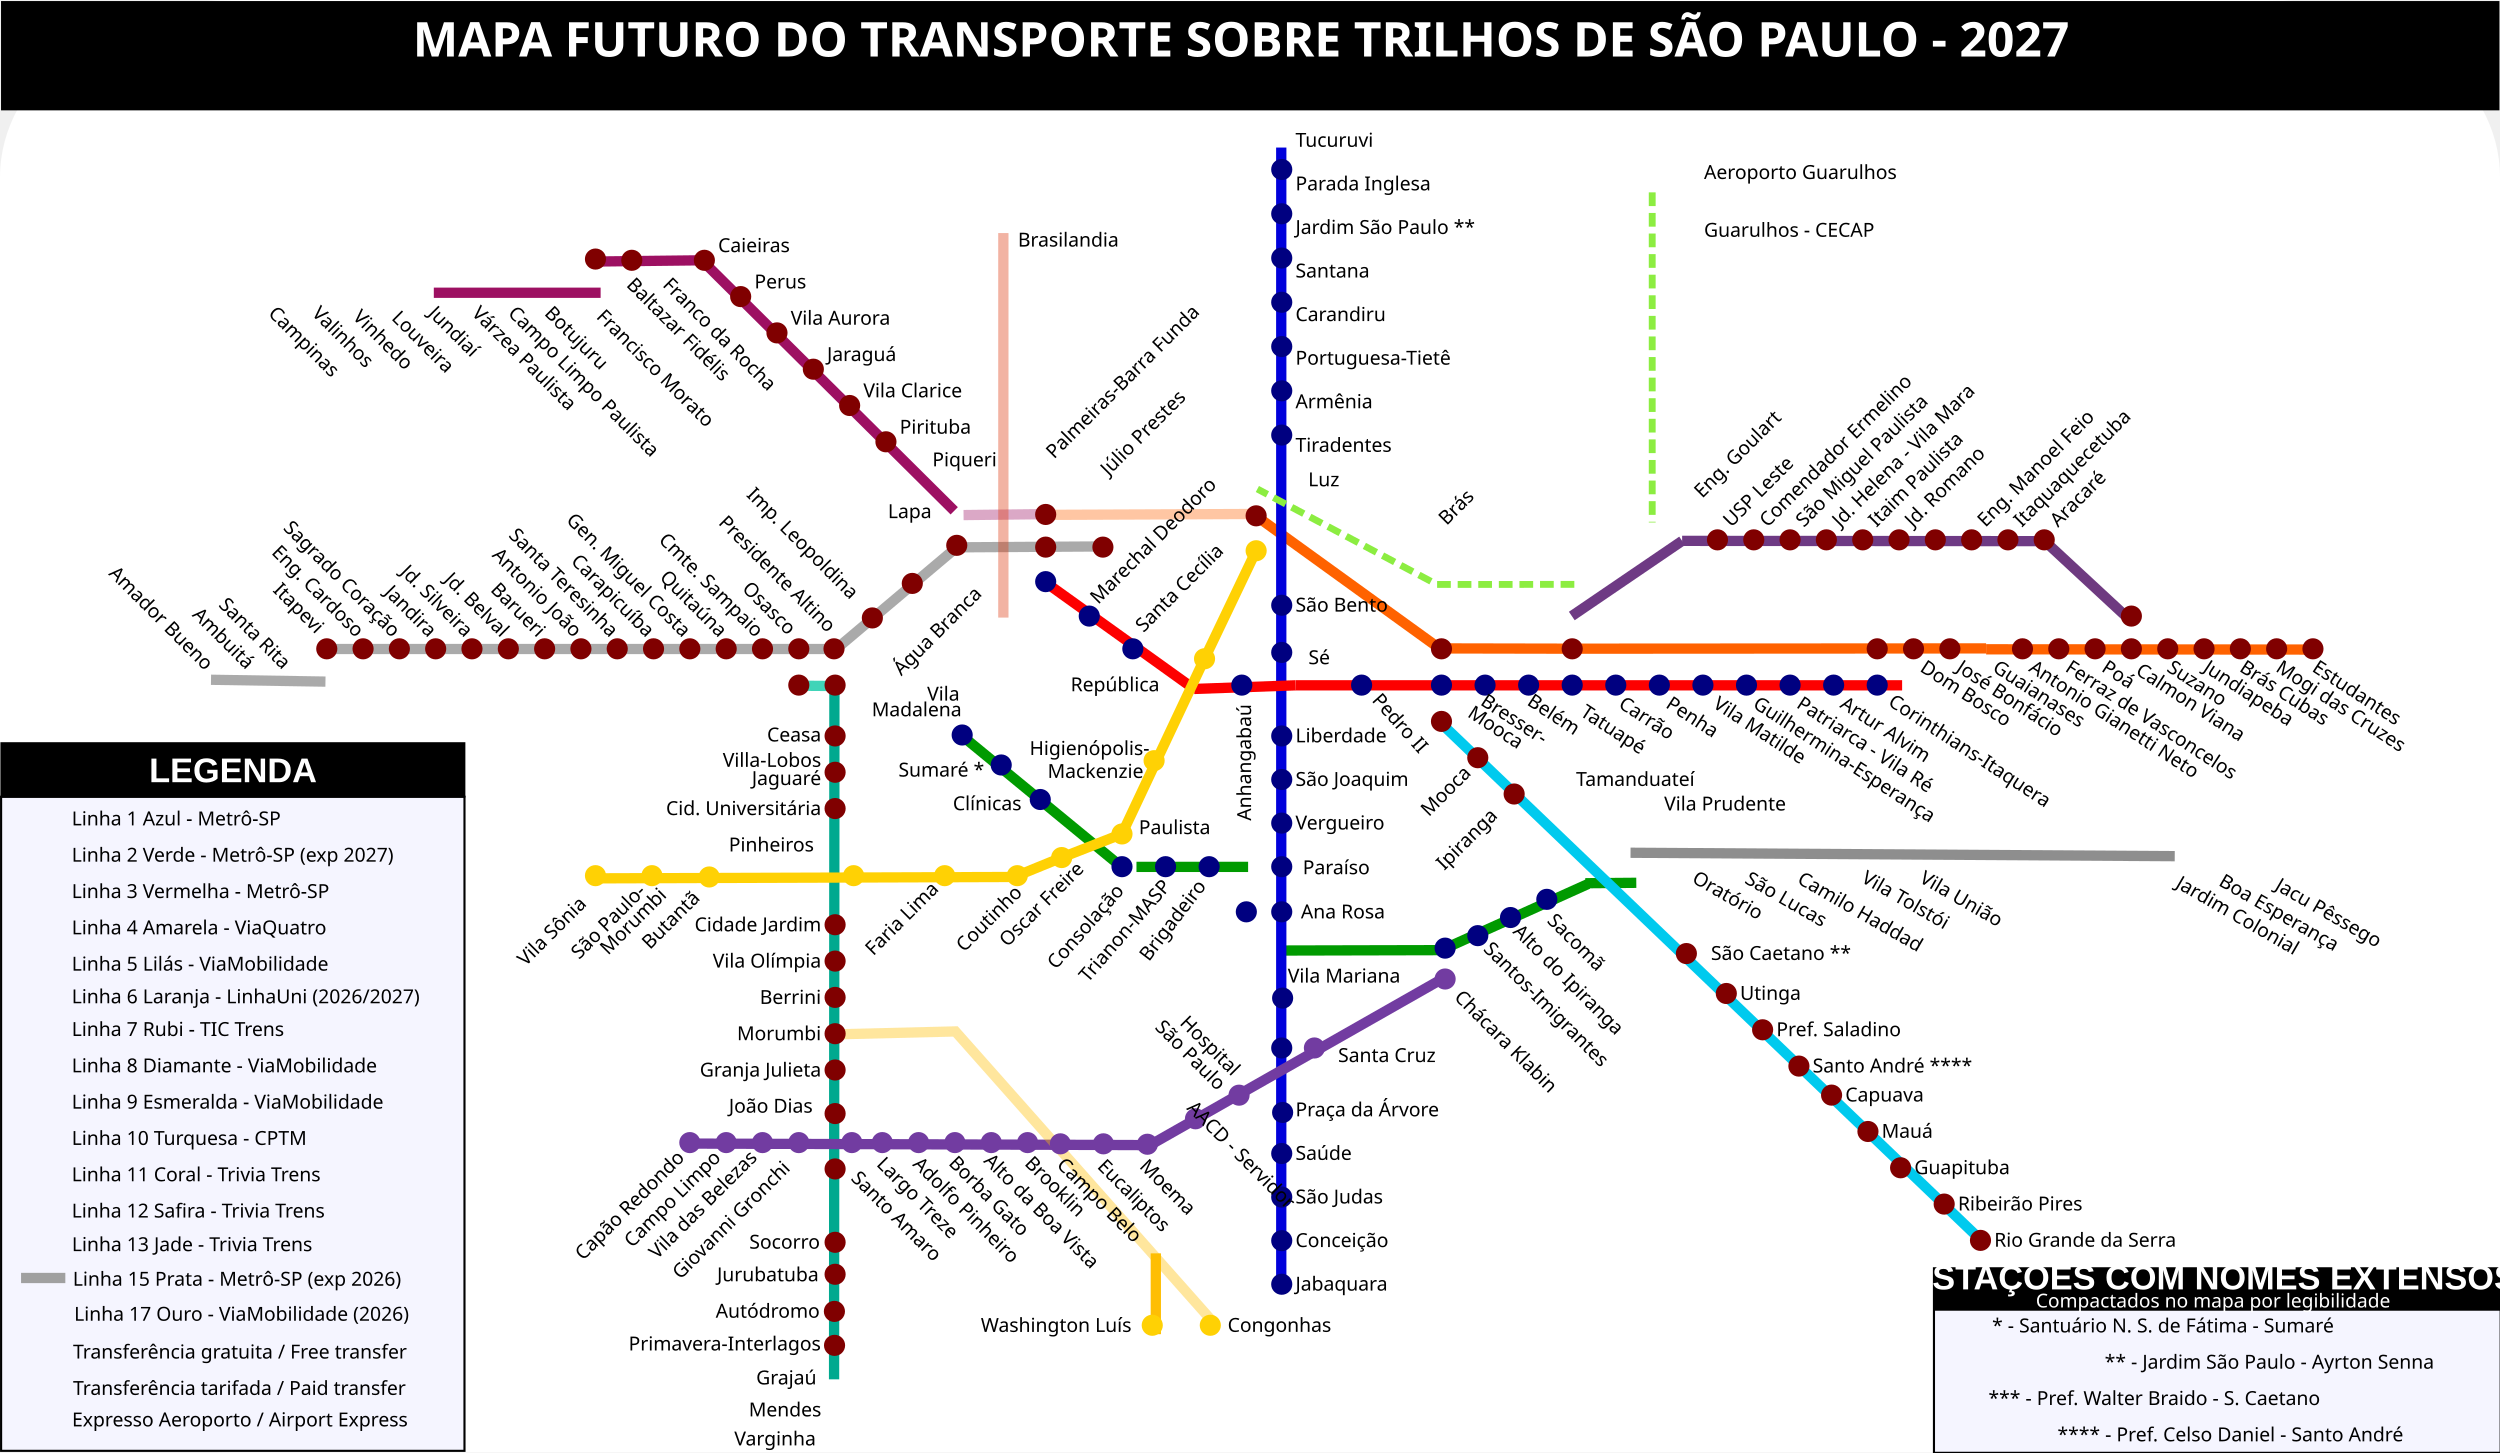
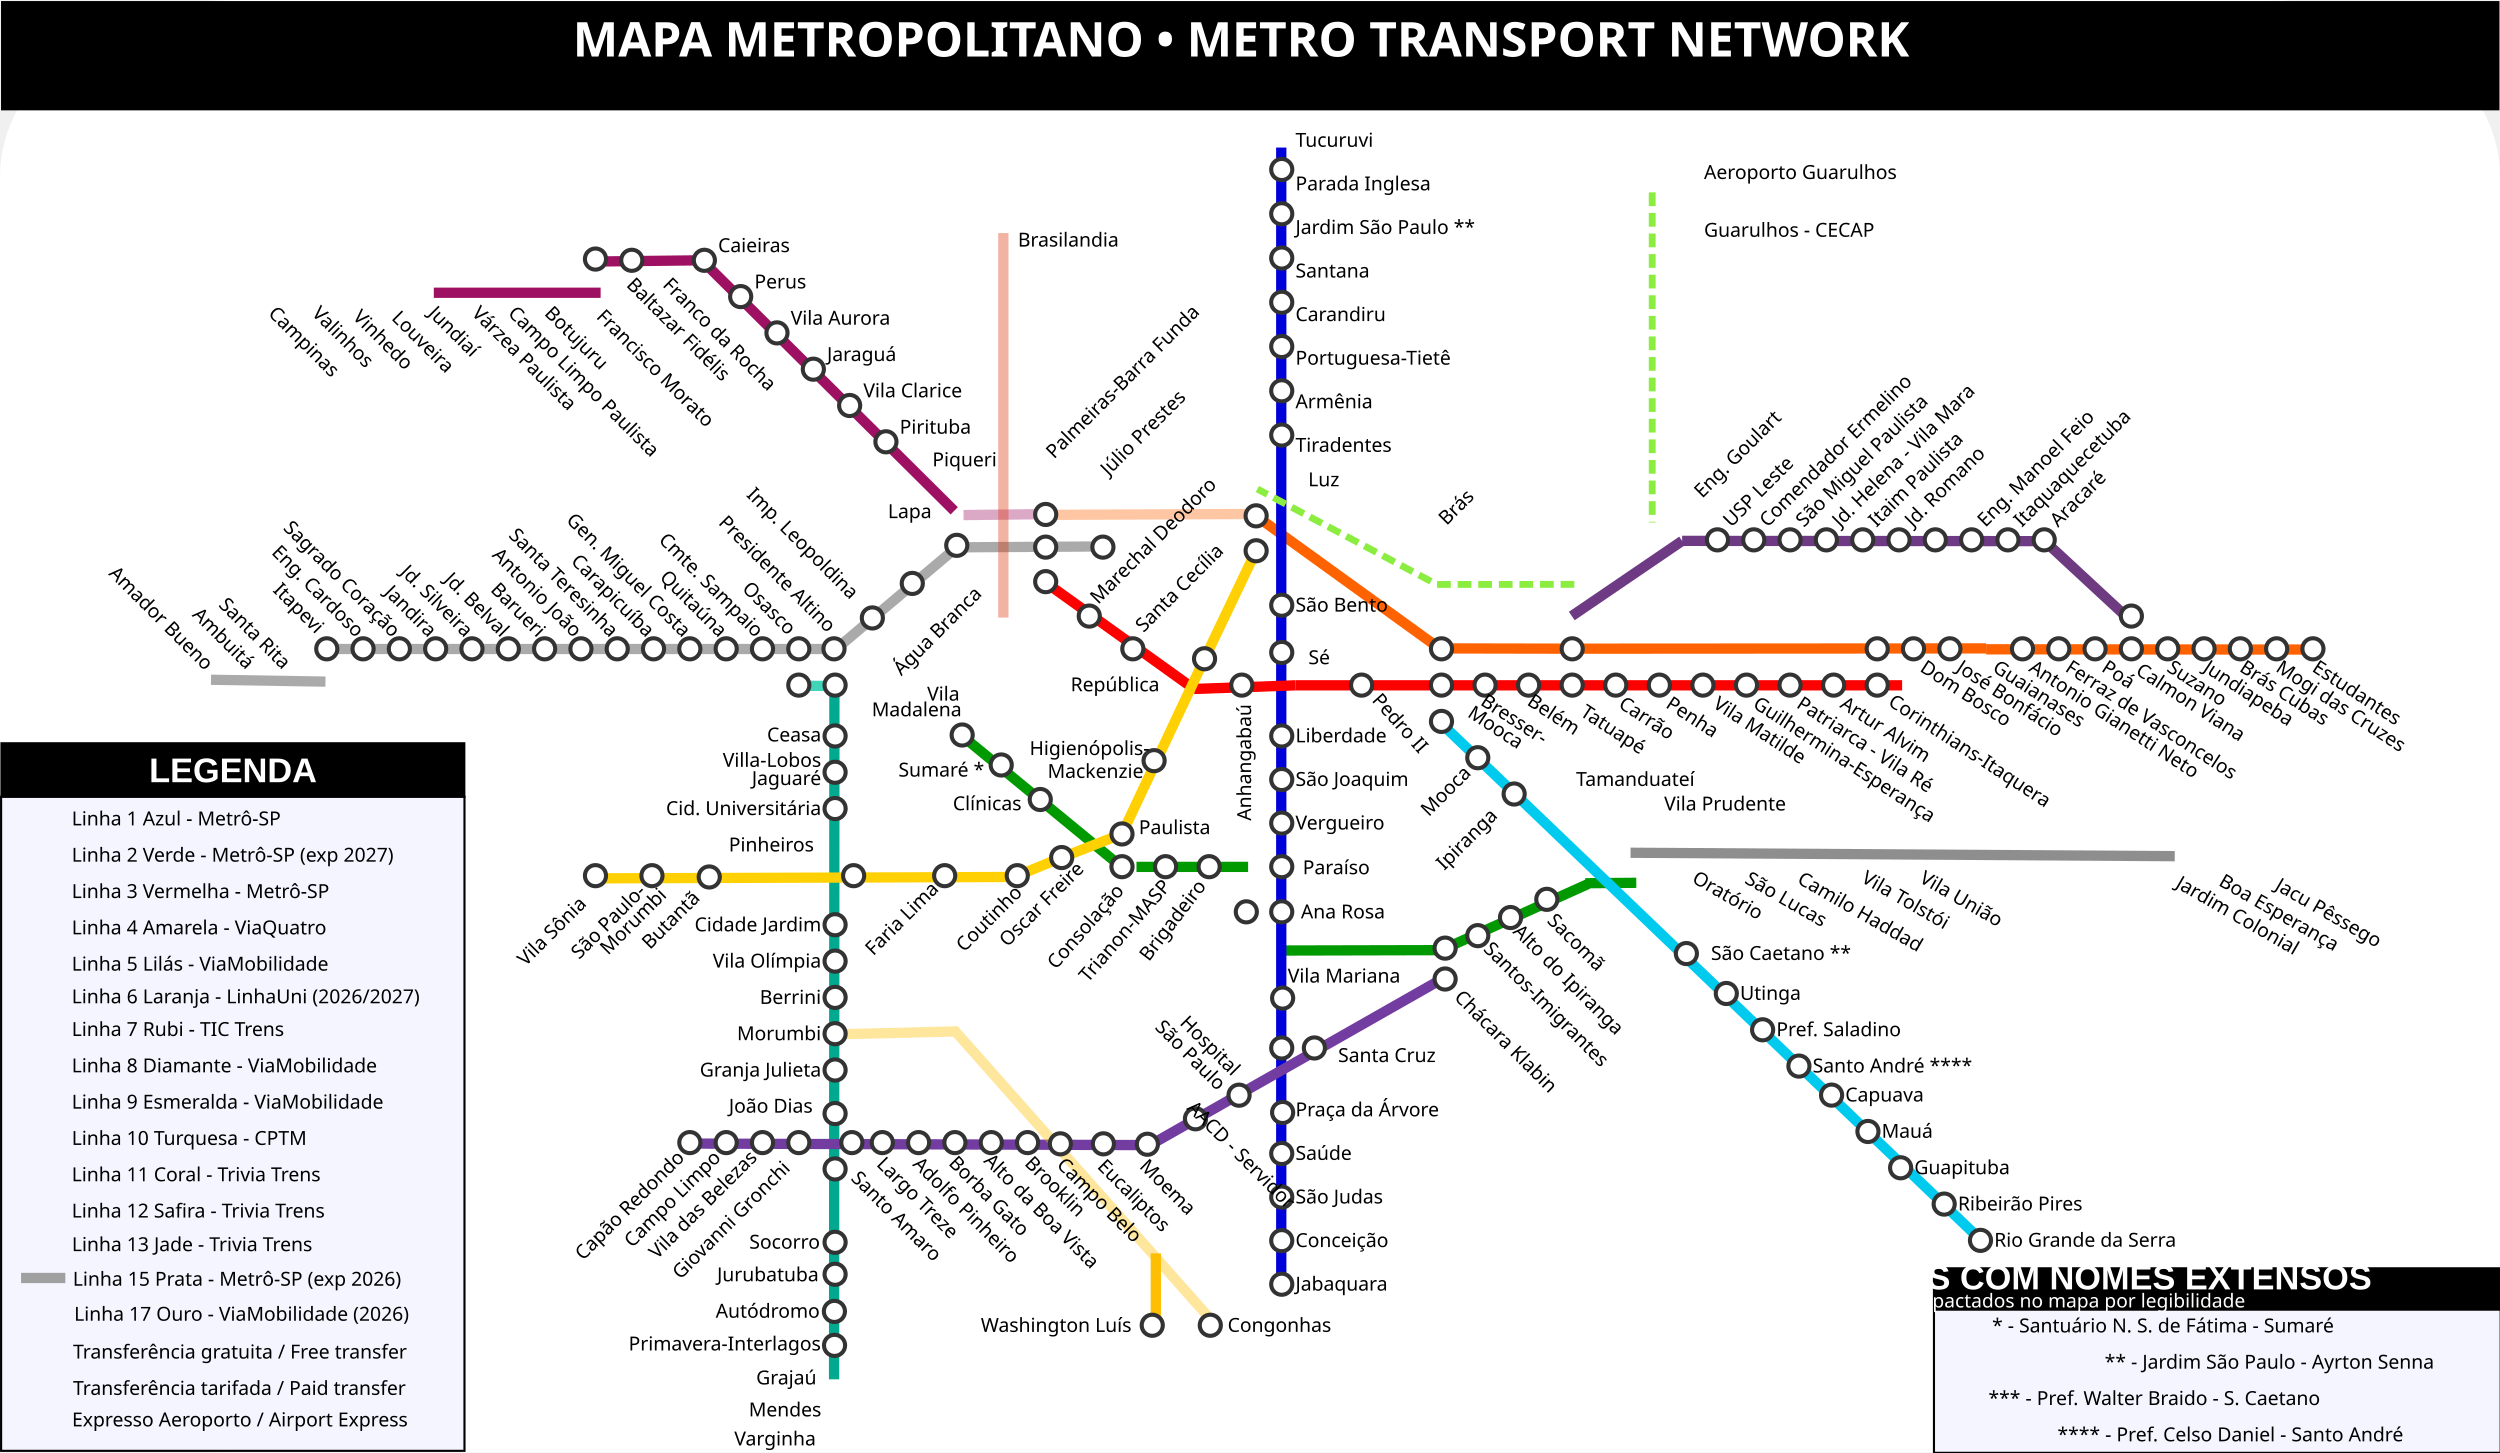
<svg xmlns="http://www.w3.org/2000/svg" width="1377" height="800" viewBox="0 0 364.33 211.66">
  <defs>
    <style>
      /* Estilos gerais e de fundo */
      .bg-map { fill: #ffffff; fill-opacity: 0.98; }
      .bg-panel { fill: #f5f5ff; stroke: #000; stroke-width: 0.31; }
      
      /* Estilos para linhas e caminhos */
      .linha { fill: none; stroke-width: 1.5; stroke-linecap: butt; }
      .linha-fina { fill: none; stroke-width: 1; stroke-dasharray: 2,1; }
      .st-circle { stroke-width: 0.17; }
      
      /* BOTÕES DAS ESTAÇÕES - Configuração perfeita para não ficarem gigantes */
      .estacao-btn {
        font-family: sans-serif;
        font-size: 2.82px;
        fill: #000000;
        cursor: pointer;
        pointer-events: none;
        transition: fill 0.2s ease;
      }
      .estacao-btn:hover {
        fill: #ff6600;
        font-weight: bold;
      }
      
      /* Textos fixos (legendas, títulos) que não devem ser clicáveis */
      .title-text { font-family: sans-serif; font-size: 7px; font-weight: bold; fill: #fff; pointer-events: none; text-anchor: middle; }
      .legend-text { font-family: Arial, sans-serif; font-size: 5px; font-weight: bold; fill: #fff; pointer-events: none; }
      .info-text { font-family: sans-serif; font-size: 2.82px; fill: #000; pointer-events: none; }

        /* Faz o navegador ignorar a caixa gigante ao redor dos textos */
      text {
        pointer-events: none;
      }
      
      /* Garante que TODAS as bolinhas recebam os cliques e fiquem com o cursor de mãozinha */
      circle {
+         fill: #ffffff !important;
+         stroke: #333333 !important;
+         stroke-width: 0.6 !important;
        pointer-events: auto;
        cursor: pointer;
      }
    </style>
    <marker id="Arrow2Lend" orient="auto" refY="0" refX="0" style="overflow:visible">
      <path d="M 8.7,4.0 -2.2,0 8.7,-4.0 c -1.7,2.3 -1.7,5.6 0,8.0 z" style="fill:#000;stroke:#000;stroke-width:0.6;" transform="matrix(-1.1,0,0,-1.1,-1.1,0)" />
    </marker>
  </defs>
  <g transform="translate(51.37,-78.58)">
    <rect class="bg-map" width="364.33" height="211.66" x="-51.37" y="78.58" rx="33.7" ry="25.8" />
    <rect class="bg-panel" width="67.53" height="95.32" x="-51.21" y="194.69" />
    <rect class="bg-panel" width="82.59" height="26.89" x="230.47" y="263.41" />
    <path class="linha" style="stroke:#a0a0a0;" d="M -41.85,264.82 H -48.30" />
    <path class="linha" style="stroke:#aaaaaa;" d="M -3.94,177.91 L -20.62,177.64" />
    <path class="linha" style="stroke:#9d1062;" d="M 11.85,121.24 L 36.16,121.24" />
    <path class="linha" style="stroke:#9d1062;" d="M 35.45,116.69 L 50.91,116.51" />
    <path class="linha" style="stroke:#009a00;" d="M 187.09,207.23 L 179.66,207.29" />
    <path class="linha" style="stroke:#aaaaaa;" d="M 109.46,158.21 L 88.05,158.34" />
    <path class="linha" style="stroke:#fd0000;" d="M 122.65,178.98 L 100.88,163.37" />
    <path class="linha" style="stroke:#9d1062;" d="M 87.69,153.02 L 50.83,116.42" />
    <path class="linha" style="stroke:#9d1062; stroke-opacity: 0.36;" d="M 101.05,153.50 L 89.05,153.64" />
    <path class="linha" style="stroke:#ff6200; stroke-opacity: 0.36;" d="M 131.54,153.48 L 100.82,153.61" />
    <path class="linha" style="stroke:#40d4b8;" d="M 70.47,178.55 L 64.97,178.51" />
    <path class="linha" style="stroke:#ff6200;" d="M 286.30,173.24 L 238.07,173.20" />
    <path class="linha" style="stroke:#ff6200;" d="M 177.69,173.11 L 238.07,173.07" />
    <path class="linha" style="stroke:#6e3a80;" d="M 246.65,157.47 L 258.34,168.30" />
    <path class="linha" style="stroke:#6e3a84;" d="M 193.77,157.40 L 177.69,168.35" />
    <path class="linha" style="stroke:#6e3a84;" d="M 246.62,157.44 L 193.77,157.40" />
    <path class="linha" style="stroke:#00a98f;" d="M 70.18,279.59 L 70.23,178.59" />
    <path class="linha" style="stroke:#723ca1;" d="M 48.95,245.23 L 116.39,245.46" />
    <path class="linha" style="stroke:#aaaaaa;" d="M 88.05,158.34 L 70.48,173.16 L -4.09,173.16" />
    <path class="linha" style="stroke:#009a00;" d="M 180.06,207.40 L 159.02,216.88" />
    <path class="linha" style="stroke:#009a00;" d="M 159.52,217.04 L 135.17,217.10" />
    <path class="linha" style="stroke:#00caee;" d="M 158.67,184.01 L 237.07,259.07" />
    <path class="linha" style="stroke:#009a00;" d="M 111.85,204.73 L 88.96,185.91" />
    <path class="linha" style="stroke:#009a00;" d="M 130.52,204.91 H 114.25" />
    <path class="linha" style="stroke:#ff6200;" d="M 177.69,173.11 L 158.70,173.07" />
    <path class="linha" style="stroke:#ff6200;" d="M 158.50,173.14 L 131.02,153.29" />
    <path class="linha" style="stroke:#0000db;" d="M 135.35,100.08 V 266.00" />
    <path class="linha" style="stroke:#fd0000;" d="M 137.42,178.45 H 225.83" />
    <path class="linha" style="stroke:#fd0000;" d="M 122.65,178.98 L 137.42,178.45" />
    <path class="linha" style="stroke:#ffd104;" d="M 131.69,158.84 L 124.17,174.58 L 112.14,200.11 L 103.35,203.55 L 96.88,206.19" />
    <path class="linha-fina" style="stroke:#8ced41;" d="M 178.06,163.74 L 158.02,163.75 L 131.87,149.84" />
    <path class="linha-fina" style="stroke:#8ced41;" d="M 189.41,106.61 V 154.72" />
    <path class="linha" style="stroke:#ffd104;" d="M 96.37,206.38 L 36.01,206.58" />
    <path class="linha" style="stroke:#febe04;" d="M 117.07,261.23 V 273.01" />
    <path class="linha" style="stroke:#febe04; stroke-opacity:0.39;" d="M 125.47,271.31 L 87.86,228.89 L 70.98,229.30" />
    <path class="linha" style="stroke:#dd3b14; stroke-opacity:0.39;" d="M 94.85,112.54 V 168.58" />
    <path class="linha" style="stroke:#723ca1;" d="M 159.07,221.08 L 116.09,245.53" />
    <path class="linha" style="stroke:#8c8c8c; stroke-opacity:0.98;" d="M 265.56,203.35 L 186.25,202.85" />
    <rect style="fill:#000;" width="364.10" height="15.93" x="-51.22" y="78.73" />
-     <text x="129.50" y="86.82" class="title-text">MAPA FUTURO DO TRANSPORTE SOBRE TRILHOS DE SÃO PAULO - 2027</text>
+     <text x="129.50" y="86.82" class="title-text">MAPA METROPOLITANO • METRO TRANSPORT NETWORK</text>
    <rect style="fill:#000;" width="67.76" height="8.07" x="-51.31" y="186.74" />
    <text x="-17.41" y="192.57" class="legend-text" text-anchor="middle">LEGENDA</text>
    <rect style="fill:#000;" width="82.69" height="6.23" x="230.43" y="263.36" />
-     <text x="271.15" y="266.48" class="legend-text" text-anchor="middle">ESTAÇÕES COM NOMES EXTENSOS</text>
-     <text x="271.15" y="269.12" style="font-family:sans-serif;font-size:2.8px;fill:#fff;text-anchor:middle;">Compactados no mapa por legibilidade</text>
+     <text x="250.00" y="266.48" class="legend-text" text-anchor="middle">ESTAÇÕES COM NOMES EXTENSOS</text>
+     <text x="250.00" y="269.12" style="font-family:sans-serif;font-size:2.8px;fill:#fff;text-anchor:middle;">Compactados no mapa por legibilidade</text>
    <text x="-40.92" y="198.86" class="info-text">Linha 1 Azul - Metrô-SP</text>
    <text x="-40.92" y="204.15" class="info-text">Linha 2 Verde - Metrô-SP (exp 2027)</text>
    <text x="-40.92" y="209.45" class="info-text">Linha 3 Vermelha - Metrô-SP</text>
    <text x="-40.92" y="214.74" class="info-text">Linha 4 Amarela - ViaQuatro</text>
    <text x="-40.92" y="220.03" class="info-text">Linha 5 Lilás - ViaMobilidade</text>
    <text x="-40.92" y="224.79" class="info-text">Linha 6 Laranja - LinhaUni (2026/2027)</text>
    <text x="-40.92" y="229.55" class="info-text">Linha 7 Rubi - TIC Trens</text>
    <text x="-40.92" y="234.85" class="info-text">Linha 8 Diamante - ViaMobilidade</text>
    <text x="-40.92" y="240.14" class="info-text">Linha 9 Esmeralda - ViaMobilidade</text>
    <text x="-40.92" y="245.43" class="info-text">Linha 10 Turquesa - CPTM</text>
    <text x="-40.92" y="250.72" class="info-text">Linha 11 Coral - Trivia Trens</text>
    <text x="-40.92" y="256.01" class="info-text">Linha 12 Safira - Trivia Trens</text>
    <text x="-40.90" y="260.91" class="info-text">Linha 13 Jade - Trivia Trens</text>
    <text x="-40.76" y="265.95" class="info-text">Linha 15 Prata - Metrô-SP (exp 2026)</text>
    <text x="-40.57" y="271.05" class="info-text">Linha 17 Ouro - ViaMobilidade (2026)</text>
    <text x="-40.73" y="276.56" class="info-text">Transferência gratuita / Free transfer</text>
    <text x="-40.73" y="281.86" class="info-text">Transferência tarifada / Paid transfer</text>
    <text x="-40.88" y="286.45" class="info-text">Expresso Aeroporto / Airport Express</text>
    <text x="238.94" y="272.75" class="info-text">* - Santuário N. S. de Fátima - Sumaré</text>
    <text x="255.35" y="278.04" class="info-text">** - Jardim São Paulo - Ayrton Senna</text>
    <text x="238.41" y="283.33" class="info-text">*** - Pref. Walter Braido - S. Caetano</text>
    <text x="248.47" y="288.62" class="info-text">**** - Pref. Celso Daniel - Santo André</text>
    <g class="st-circle" style="fill:#000080;">
      <circle cx="135.42" cy="103.28" r="1.54" />
      <circle cx="135.42" cy="109.73" r="1.54" />
      <circle cx="135.42" cy="116.18" r="1.54" />
      <circle cx="135.42" cy="122.63" r="1.54" />
      <circle cx="135.42" cy="129.08" r="1.54" />
      <circle cx="135.42" cy="135.53" r="1.54" />
      <circle cx="135.42" cy="141.98" r="1.54" />
      <circle cx="135.42" cy="166.78" r="1.54" />
      <circle cx="135.42" cy="173.66" r="1.54" />
      <circle cx="147.06" cy="178.42" r="1.54" />
      <circle cx="158.70" cy="178.42" r="1.54" />
      <circle cx="165.05" cy="178.42" r="1.54" />
      <circle cx="171.40" cy="178.42" r="1.54" />
      <circle cx="177.75" cy="178.42" r="1.54" />
      <circle cx="184.10" cy="178.42" r="1.54" />
      <circle cx="190.45" cy="178.42" r="1.54" />
      <circle cx="196.80" cy="178.42" r="1.54" />
      <circle cx="203.15" cy="178.42" r="1.54" />
      <circle cx="209.50" cy="178.42" r="1.54" />
      <circle cx="215.85" cy="178.42" r="1.54" />
      <circle cx="222.20" cy="178.42" r="1.54" />
      <circle cx="129.60" cy="178.42" r="1.54" />
      <circle cx="113.72" cy="173.13" r="1.54" />
      <circle cx="107.37" cy="168.36" r="1.54" />
      <circle cx="135.42" cy="185.83" r="1.54" />
      <circle cx="135.42" cy="192.18" r="1.54" />
      <circle cx="135.42" cy="198.53" r="1.54" />
      <circle cx="135.42" cy="204.88" r="1.54" />
      <circle cx="135.42" cy="211.46" r="1.54" />
      <circle cx="135.42" cy="246.68" r="1.54" />
      <circle cx="135.42" cy="253.03" r="1.54" />
      <circle cx="135.42" cy="259.38" r="1.54" />
      <circle cx="135.42" cy="265.73" r="1.54" />
      <circle cx="124.84" cy="204.88" r="1.54" />
      <circle cx="118.49" cy="204.88" r="1.54" />
      <circle cx="112.14" cy="204.88" r="1.54" />
      <circle cx="100.23" cy="195.09" r="1.54" />
      <circle cx="94.54" cy="190.06" r="1.54" />
      <circle cx="88.85" cy="185.69" r="1.54" />
      <circle cx="163.99" cy="214.93" r="1.54" />
      <circle cx="168.76" cy="212.29" r="1.54" />
      <circle cx="174.05" cy="209.64" r="1.54" />
      <circle cx="101.02" cy="163.34" r="1.54" />
      <circle cx="135.55" cy="224.03" r="1.54" />
      <circle cx="130.26" cy="211.46" r="1.54" />
      <circle cx="135.55" cy="240.70" r="1.54" />
      <circle cx="159.23" cy="216.75" r="1.54" />
      <circle cx="135.42" cy="231.30" r="1.54" />
    </g>
    <g class="st-circle" style="fill:#800000;">
      <circle cx="131.69" cy="153.75" r="1.54" />
      <circle cx="158.70" cy="173.13" r="1.54" />
      <circle cx="158.70" cy="183.71" r="1.54" />
      <circle cx="177.75" cy="173.13" r="1.54" />
      <circle cx="163.99" cy="189.00" r="1.54" />
      <circle cx="169.29" cy="194.29" r="1.54" />
      <circle cx="194.39" cy="217.54" r="1.54" />
      <circle cx="200.21" cy="223.36" r="1.54" />
      <circle cx="205.50" cy="228.65" r="1.54" />
      <circle cx="210.79" cy="233.94" r="1.54" />
      <circle cx="215.55" cy="238.17" r="1.54" />
      <circle cx="220.85" cy="243.47" r="1.54" />
      <circle cx="225.61" cy="248.76" r="1.54" />
      <circle cx="231.96" cy="254.05" r="1.54" />
      <circle cx="237.25" cy="259.34" r="1.54" />
      <circle cx="70.33" cy="196.41" r="1.54" />
      <circle cx="70.33" cy="191.12" r="1.54" />
      <circle cx="70.33" cy="185.83" r="1.54" />
      <circle cx="101.02" cy="153.55" r="1.54" />
      <circle cx="88.06" cy="158.05" r="1.54" />
      <circle cx="81.58" cy="163.60" r="1.54" />
      <circle cx="75.76" cy="168.63" r="1.54" />
      <circle cx="70.17" cy="173.13" r="1.54" />
      <circle cx="109.36" cy="158.31" r="1.54" />
      <circle cx="70.33" cy="178.42" r="1.54" />
      <circle cx="65.04" cy="178.42" r="1.54" />
      <circle cx="65.04" cy="173.13" r="1.54" />
      <circle cx="70.33" cy="213.34" r="1.54" />
      <circle cx="70.33" cy="218.64" r="1.54" />
      <circle cx="70.33" cy="223.93" r="1.54" />
      <circle cx="70.33" cy="229.22" r="1.54" />
      <circle cx="70.33" cy="234.51" r="1.54" />
      <circle cx="70.33" cy="240.86" r="1.54" />
      <circle cx="70.33" cy="248.93" r="1.54" />
      <circle cx="70.33" cy="259.62" r="1.54" />
      <circle cx="70.33" cy="264.28" r="1.54" />
      <circle cx="70.23" cy="269.69" r="1.54" />
      <circle cx="70.25" cy="274.64" r="1.54" />
      <circle cx="222.20" cy="173.13" r="1.54" />
      <circle cx="227.49" cy="173.13" r="1.54" />
      <circle cx="232.79" cy="173.13" r="1.54" />
      <circle cx="198.92" cy="157.25" r="1.54" />
      <circle cx="204.21" cy="157.25" r="1.54" />
      <circle cx="209.50" cy="157.25" r="1.54" />
      <circle cx="214.79" cy="157.25" r="1.54" />
      <circle cx="220.09" cy="157.25" r="1.54" />
      <circle cx="225.38" cy="157.25" r="1.54" />
      <circle cx="230.67" cy="157.25" r="1.54" />
      <circle cx="235.96" cy="157.25" r="1.54" />
      <circle cx="241.25" cy="157.25" r="1.54" />
      <circle cx="246.54" cy="157.25" r="1.54" />
      <circle cx="243.37" cy="173.13" r="1.54" />
      <circle cx="248.66" cy="173.13" r="1.54" />
      <circle cx="253.95" cy="173.13" r="1.54" />
      <circle cx="259.24" cy="168.36" r="1.54" />
      <circle cx="101.02" cy="158.31" r="1.54" />
      <circle cx="59.75" cy="173.13" r="1.54" />
      <circle cx="54.46" cy="173.13" r="1.54" />
      <circle cx="49.16" cy="173.13" r="1.54" />
      <circle cx="43.87" cy="173.13" r="1.54" />
      <circle cx="38.58" cy="173.13" r="1.54" />
      <circle cx="33.29" cy="173.13" r="1.54" />
      <circle cx="28.00" cy="173.13" r="1.54" />
      <circle cx="22.71" cy="173.13" r="1.54" />
      <circle cx="17.41" cy="173.13" r="1.54" />
      <circle cx="12.12" cy="173.13" r="1.54" />
      <circle cx="6.83" cy="173.13" r="1.54" />
      <circle cx="1.54" cy="173.13" r="1.54" />
      <circle cx="-3.75" cy="173.13" r="1.54" />
      <circle cx="77.74" cy="142.96" r="1.54" />
      <circle cx="72.45" cy="137.67" r="1.54" />
      <circle cx="67.16" cy="132.38" r="1.54" />
      <circle cx="61.86" cy="127.09" r="1.54" />
      <circle cx="56.57" cy="121.80" r="1.54" />
      <circle cx="51.28" cy="116.51" r="1.54" />
      <circle cx="40.70" cy="116.51" r="1.54" />
      <circle cx="35.41" cy="116.33" r="1.54" />
      <circle cx="259.24" cy="173.13" r="1.54" />
      <circle cx="264.54" cy="173.13" r="1.54" />
      <circle cx="269.83" cy="173.13" r="1.54" />
      <circle cx="275.12" cy="173.13" r="1.54" />
      <circle cx="280.41" cy="173.13" r="1.54" />
      <circle cx="285.70" cy="173.13" r="1.54" />
    </g>
    <g class="st-circle" style="fill:#ffd104;">
      <circle cx="131.69" cy="158.84" r="1.54" />
      <circle cx="124.17" cy="174.58" r="1.54" />
      <circle cx="112.14" cy="200.11" r="1.54" />
      <circle cx="96.88" cy="206.19" r="1.54" />
      <circle cx="86.30" cy="206.19" r="1.54" />
      <circle cx="51.99" cy="206.38" r="1.54" />
      <circle cx="116.82" cy="189.43" r="1.54" />
      <circle cx="103.35" cy="203.55" r="1.54" />
      <circle cx="73.03" cy="206.19" r="1.54" />
      <circle cx="43.64" cy="206.19" r="1.54" />
      <circle cx="35.41" cy="206.19" r="1.54" />
      <circle cx="116.55" cy="271.71" r="1.54" />
      <circle cx="125.01" cy="271.71" r="1.54" />
    </g>
    <g class="st-circle" style="fill:#723ca1;">
      <circle cx="98.38" cy="245.09" r="1.54" />
      <circle cx="93.09" cy="245.09" r="1.54" />
      <circle cx="87.79" cy="245.09" r="1.54" />
      <circle cx="82.50" cy="245.09" r="1.54" />
      <circle cx="77.21" cy="245.09" r="1.54" />
      <circle cx="72.77" cy="245.09" r="1.54" />
      <circle cx="65.04" cy="245.09" r="1.54" />
      <circle cx="59.75" cy="245.09" r="1.54" />
      <circle cx="54.46" cy="245.09" r="1.54" />
      <circle cx="49.16" cy="245.09" r="1.54" />
      <circle cx="103.16" cy="245.27" r="1.54" />
      <circle cx="109.43" cy="245.27" r="1.54" />
      <circle cx="159.23" cy="221.25" r="1.54" />
      <circle cx="140.18" cy="231.30" r="1.54" />
      <circle cx="115.84" cy="245.33" r="1.54" />
      <circle cx="129.20" cy="238.18" r="1.54" />
      <circle cx="122.85" cy="241.62" r="1.54" />
    </g>
    <text x="255.72" y="83.94" transform="rotate(45)" class="estacao-btn">AACD - Servidor</text>
    <text x="137.42" y="99.97" class="estacao-btn">Tucuruvi</text>
    <text x="137.42" y="106.32" class="estacao-btn">Parada Inglesa</text>
    <text x="137.42" y="112.67" class="estacao-btn">Jardim São Paulo **</text>
    <text x="137.42" y="119.02" class="estacao-btn">Santana</text>
    <text x="137.42" y="125.37" class="estacao-btn">Carandiru</text>
    <text x="137.42" y="131.72" class="estacao-btn">Portuguesa-Tietê</text>
    <text x="137.42" y="138.07" class="estacao-btn">Armênia</text>
    <text x="137.42" y="144.42" class="estacao-btn">Tiradentes</text>
    <text x="137.42" y="167.71" class="estacao-btn">São Bento</text>
    <text x="137.42" y="186.76" class="estacao-btn">Liberdade</text>
    <text x="137.42" y="193.11" class="estacao-btn">São Joaquim</text>
    <text x="137.42" y="199.46" class="estacao-btn">Vergueiro</text>
    <text x="138.21" y="212.42" class="estacao-btn">Ana Rosa</text>
    <text x="136.30" y="221.77" class="estacao-btn">Vila Mariana</text>
    <text x="143.63" y="233.35" class="estacao-btn">Santa Cruz</text>
    <text x="137.42" y="241.26" class="estacao-btn">Praça da Árvore</text>
    <text x="137.42" y="247.61" class="estacao-btn">Saúde</text>
    <text x="137.42" y="253.96" class="estacao-btn">São Judas</text>
    <text x="137.42" y="260.31" class="estacao-btn">Conceição</text>
    <text x="137.42" y="266.66" class="estacao-btn">Jabaquara</text>
    <text x="114.59" y="200.13" class="estacao-btn">Paulista</text>
    <text x="-103.33" y="225.09" transform="rotate(-52.6)" class="estacao-btn">Brigadeiro</text>
    <text x="-78.52" y="226.44" transform="rotate(-49)" text-anchor="end" class="estacao-btn">Trianon-MASP</text>
    <text x="-82.73" y="222.01" transform="rotate(-48.8)" text-anchor="end" class="estacao-btn">Consolação</text>
    <text x="97.49" y="196.65" text-anchor="end" class="estacao-btn">Clínicas</text>
    <text x="92.06" y="191.75" text-anchor="end" class="estacao-btn">Sumaré *</text>
    <text x="271.87" y="44.98" transform="rotate(45)" class="estacao-btn">Chácara Klabin</text>
    <text x="248.18" y="103.21" transform="rotate(45)" class="estacao-btn">Campo Belo</text>
    <text x="271.14" y="32.16" transform="rotate(45)" class="estacao-btn">Alto do Ipiranga</text>
    <text x="273.55" y="27.51" transform="rotate(45)" class="estacao-btn">Sacomã</text>
    <text x="-32.81" y="257.82" transform="rotate(-45)" class="estacao-btn">Ipiranga</text>
    <text x="197.97" y="218.47" class="estacao-btn">São Caetano **</text>
    <text x="202.21" y="224.29" class="estacao-btn">Utinga</text>
    <text x="207.50" y="229.58" class="estacao-btn">Pref. Saladino</text>
    <text x="212.79" y="234.87" class="estacao-btn">Santo André ****</text>
    <text x="217.55" y="239.10" class="estacao-btn">Capuava</text>
    <text x="222.84" y="244.39" class="estacao-btn">Mauá</text>
    <text x="227.61" y="249.69" class="estacao-btn">Guapituba</text>
    <text x="233.96" y="254.98" class="estacao-btn">Ribeirão Pires</text>
    <text x="239.25" y="260.27" class="estacao-btn">Rio Grande da Serra</text>
    <text x="-69.75" y="220.69" transform="rotate(-45)" text-anchor="end" class="estacao-btn">Oscar Freire</text>
    <text x="-86.78" y="207.78" transform="rotate(-45)" text-anchor="end" class="estacao-btn">Faria Lima</text>
    <text x="-78.54" y="216.76" transform="rotate(-45)" text-anchor="end" class="estacao-btn">Coutinho</text>
    <text x="68.30" y="190.33" text-anchor="end" class="estacao-btn">Villa-Lobos</text>
    <text x="68.30" y="186.63" text-anchor="end" class="estacao-btn">Ceasa</text>
    <text x="68.30" y="197.36" text-anchor="end" class="estacao-btn">Cid. Universitária</text>
    <text x="68.30" y="192.98" text-anchor="end" class="estacao-btn">Jaguaré</text>
    <text x="67.24" y="202.66" text-anchor="end" class="estacao-btn">Pinheiros</text>
    <text x="68.30" y="214.30" text-anchor="end" class="estacao-btn">Cidade Jardim</text>
    <text x="68.30" y="219.59" text-anchor="end" class="estacao-btn">Vila Olímpia</text>
    <text x="68.30" y="224.88" text-anchor="end" class="estacao-btn">Berrini</text>
    <text x="68.30" y="230.17" text-anchor="end" class="estacao-btn">Morumbi</text>
    <text x="68.30" y="235.47" text-anchor="end" class="estacao-btn">Granja Julieta</text>
    <text x="67.06" y="240.73" text-anchor="end" class="estacao-btn">João Dias</text>
    <text x="68.12" y="260.55" text-anchor="end" class="estacao-btn">Socorro</text>
    <text x="68.09" y="270.61" text-anchor="end" class="estacao-btn">Autódromo</text>
    <text x="68.25" y="275.38" text-anchor="end" class="estacao-btn">Primavera-Interlagos</text>
    <text x="58.83" y="280.33" class="estacao-btn">Grajaú</text>
    <text x="-153.68" y="221.26" transform="rotate(-45)" class="estacao-btn">Giovanni Gronchi</text>
    <text x="-133.17" y="216.76" transform="rotate(-45)" text-anchor="end" class="estacao-btn">Vila das Belezas</text>
    <text x="-136.92" y="213.02" transform="rotate(-45)" text-anchor="end" class="estacao-btn">Campo Limpo</text>
    <text x="-140.66" y="209.27" transform="rotate(-45)" text-anchor="end" class="estacao-btn">Capão Redondo</text>
    <text x="233.65" y="9.77" transform="rotate(48.2)" class="estacao-btn">Pedro II</text>
    <text x="2.97" y="222.51" transform="rotate(-45)" class="estacao-btn">Brás</text>
    <text x="253.69" y="50.99" transform="rotate(33.2)" class="estacao-btn">Carrão</text>
    <text x="259.45" y="47.23" transform="rotate(33.2)" class="estacao-btn">Penha</text>
    <text x="265.20" y="43.46" transform="rotate(33.2)" class="estacao-btn">Vila Matilde</text>
    <text x="270.07" y="40.27" transform="rotate(33.2)" class="estacao-btn">Guilhermina-Esperança</text>
    <text x="275.39" y="36.80" transform="rotate(33.2)" class="estacao-btn">Patriarca - Vila Ré</text>
    <text x="280.70" y="33.32" transform="rotate(33.2)" class="estacao-btn">Artur Alvim</text>
    <text x="286.40" y="29.21" transform="rotate(33.2)" class="estacao-btn">Corinthians-Itaquera</text>
    <text x="-39.29" y="202.31" transform="rotate(-45)" class="estacao-btn">Santa Cecília</text>
    <text x="-41.07" y="194.74" transform="rotate(-45)" class="estacao-btn">Marechal Deodoro</text>
    <text x="-122.83" y="184.12" transform="rotate(-45)" class="estacao-btn">Butantã</text>
    <text x="139.27" y="149.44" class="estacao-btn">Luz</text>
    <text x="139.31" y="175.37" class="estacao-btn">Sé</text>
    <text x="78.02" y="154.08" class="estacao-btn">Lapa</text>
    <text x="84.50" y="146.54" class="estacao-btn">Piqueri</text>
    <text x="79.74" y="141.78" class="estacao-btn">Pirituba</text>
    <text x="74.45" y="136.48" class="estacao-btn">Vila Clarice</text>
    <text x="69.15" y="131.19" class="estacao-btn">Jaraguá</text>
    <text x="63.86" y="125.90" class="estacao-btn">Vila Aurora</text>
    <text x="58.57" y="120.61" class="estacao-btn">Perus</text>
    <text x="53.28" y="115.32" class="estacao-btn">Caieiras</text>
    <text x="147.15" y="66.12" transform="rotate(45)" class="estacao-btn">Imp. Leopoldina</text>
    <text x="162.81" y="79.84" transform="rotate(45)" text-anchor="end" class="estacao-btn">Cmte. Sampaio</text>
    <text x="159.07" y="83.58" transform="rotate(45)" text-anchor="end" class="estacao-btn">Quitaúna</text>
    <text x="155.32" y="87.32" transform="rotate(45)" text-anchor="end" class="estacao-btn">Gen. Miguel Costa</text>
    <text x="151.58" y="91.06" transform="rotate(45)" text-anchor="end" class="estacao-btn">Carapicuíba</text>
    <text x="147.84" y="94.80" transform="rotate(45)" text-anchor="end" class="estacao-btn">Santa Teresinha</text>
    <text x="144.10" y="98.55" transform="rotate(45)" text-anchor="end" class="estacao-btn">Antonio João</text>
    <text x="140.36" y="102.29" transform="rotate(45)" text-anchor="end" class="estacao-btn">Barueri</text>
    <text x="136.61" y="106.03" transform="rotate(45)" text-anchor="end" class="estacao-btn">Jd. Belval</text>
    <text x="132.87" y="109.77" transform="rotate(45)" text-anchor="end" class="estacao-btn">Jd. Silveira</text>
    <text x="129.13" y="113.51" transform="rotate(45)" text-anchor="end" class="estacao-btn">Jandira</text>
    <text x="125.39" y="117.26" transform="rotate(45)" text-anchor="end" class="estacao-btn">Sagrado Coração</text>
    <text x="121.65" y="121.00" transform="rotate(45)" text-anchor="end" class="estacao-btn">Eng. Cardoso</text>
    <text x="117.16" y="124.74" transform="rotate(45)" text-anchor="end" class="estacao-btn">Itapevi</text>
    <text x="32.11" y="246.05" transform="rotate(-45)" class="estacao-btn">Eng. Goulart</text>
    <text x="32.11" y="252.03" transform="rotate(-45)" class="estacao-btn">USP Leste</text>
    <text x="35.85" y="255.78" transform="rotate(-45)" class="estacao-btn">Comendador Ermelino</text>
    <text x="39.59" y="259.52" transform="rotate(-45)" class="estacao-btn">São Miguel Paulista</text>
    <text x="43.34" y="263.26" transform="rotate(-45)" class="estacao-btn">Jd. Helena - Vila Mara</text>
    <text x="47.08" y="267.00" transform="rotate(-45)" class="estacao-btn">Itaim Paulista</text>
    <text x="50.82" y="270.74" transform="rotate(-45)" class="estacao-btn">Jd. Romano</text>
    <text x="58.30" y="278.23" transform="rotate(-45)" class="estacao-btn">Eng. Manoel Feio</text>
    <text x="62.05" y="281.97" transform="rotate(-45)" class="estacao-btn">Itaquaquecetuba</text>
    <text x="65.79" y="285.71" transform="rotate(-45)" class="estacao-btn">Aracaré</text>
    <text x="271.78" y="82.77" transform="matrix(0.87,0.50,-0.50,0.86,0,0)" class="estacao-btn">Oratório</text>
    <text x="287.55" y="22.52" transform="rotate(33.2)" class="estacao-btn">Dom Bosco</text>
    <text x="291.97" y="19.62" transform="rotate(33.2)" class="estacao-btn">José Bonfácio</text>
    <text x="296.40" y="16.72" transform="rotate(33.2)" class="estacao-btn">Guaianases</text>
    <text x="300.83" y="13.83" transform="rotate(33.2)" class="estacao-btn">Antonio Gianetti Neto</text>
    <text x="305.26" y="10.93" transform="rotate(33.2)" class="estacao-btn">Ferraz de Vasconcelos</text>
    <text x="309.69" y="8.03" transform="rotate(33.2)" class="estacao-btn">Poá</text>
    <text x="317.66" y="2.82" transform="rotate(33.2)" class="estacao-btn">Suzano</text>
    <text x="322.09" y="-0.08" transform="rotate(33.2)" class="estacao-btn">Jundiapeba</text>
    <text x="326.51" y="-2.98" transform="rotate(33.2)" class="estacao-btn">Brás Cubas</text>
    <text x="330.94" y="-5.87" transform="rotate(33.2)" class="estacao-btn">Mogi das Cruzes</text>
    <text x="335.37" y="-8.77" transform="rotate(33.2)" class="estacao-btn">Estudantes</text>
    <text x="113.14" y="56.87" transform="rotate(45)" class="estacao-btn">Baltazar Fidélis</text>
    <text x="113.32" y="63.25" transform="rotate(45)" class="estacao-btn">Francisco Morato</text>
    <text x="107.63" y="68.25" transform="rotate(45)" class="estacao-btn">Botujuru</text>
    <text x="103.88" y="72.00" transform="rotate(45)" class="estacao-btn">Campo Limpo Paulista</text>
    <text x="100.14" y="75.74" transform="rotate(45)" class="estacao-btn">Várzea Paulista</text>
    <text x="95.65" y="80.23" transform="rotate(45)" class="estacao-btn">Jundiaí</text>
    <text x="116.88" y="53.13" transform="rotate(45)" class="estacao-btn">Franco da Rocha</text>
    <text x="117.39" y="131.85" transform="rotate(45)" text-anchor="end" class="estacao-btn">Santa Rita</text>
    <text x="113.65" y="135.59" transform="rotate(45)" text-anchor="end" class="estacao-btn">Ambuitá</text>
    <text x="278.46" y="79.01" transform="matrix(0.87,0.50,-0.50,0.86,0,0)" class="estacao-btn">São Lucas</text>
    <text x="285.06" y="75.19" transform="matrix(0.87,0.50,-0.50,0.86,0,0)" class="estacao-btn">Camilo Haddad</text>
    <text x="300.33" y="66.16" transform="matrix(0.87,0.50,-0.50,0.86,0,0)" class="estacao-btn">Vila União</text>
    <text x="293.02" y="70.38" transform="matrix(0.87,0.50,-0.50,0.86,0,0)" class="estacao-btn">Vila Tolstói</text>
    <text x="196.96" y="104.66" class="estacao-btn">Aeroporto Guarulhos</text>
    <text x="196.96" y="113.08" class="estacao-btn">Guarulhos - CECAP</text>
    <text x="115.27" y="191.95" text-anchor="end" class="estacao-btn">Mackenzie</text>
    <text x="109.52" y="139.94" transform="rotate(45)" text-anchor="end" class="estacao-btn">Amador Bueno</text>
    <text x="138.48" y="205.98" class="estacao-btn">Paraíso</text>
    <text x="-68.71" y="181.81" transform="rotate(-45)" class="estacao-btn">Água Branca</text>
    <text x="-26.76" y="182.57" transform="rotate(-45)" class="estacao-btn">Júlio Prestes</text>
    <text x="-30.63" y="175.21" transform="rotate(-45)" class="estacao-btn">Palmeiras-Barra Funda</text>
    <text x="67.94" y="265.30" text-anchor="end" class="estacao-btn">Jurubatuba</text>
    <text x="269.91" y="36.99" transform="rotate(45)" class="estacao-btn">Santos-Imigrantes</text>
    <text x="252.51" y="99.20" transform="rotate(45)" class="estacao-btn">Eucaliptos</text>
    <text x="256.85" y="94.84" transform="rotate(45)" class="estacao-btn">Moema</text>
    <text x="240.23" y="110.31" transform="rotate(45)" class="estacao-btn">Alto da Boa Vista</text>
    <text x="236.85" y="114.17" transform="rotate(45)" class="estacao-btn">Borba Gato</text>
    <text x="233.27" y="117.97" transform="rotate(45)" class="estacao-btn">Adolfo Pinheiro</text>
    <text x="229.53" y="121.71" transform="rotate(45)" class="estacao-btn">Largo Treze</text>
    <text x="228.35" y="125.79" transform="rotate(45)" class="estacao-btn">Santo Amaro</text>
    <text x="244.71" y="106.37" transform="rotate(45)" class="estacao-btn">Brooklin</text>
    <text x="116.14" y="188.61" text-anchor="end" class="estacao-btn">Higienópolis-</text>
    <text x="117.60" y="179.32" text-anchor="end" class="estacao-btn">República</text>
    <text x="-198.18" y="130.95" transform="rotate(-90)" class="estacao-btn">Anhangabaú</text>
    <text x="96.97" y="114.51" class="estacao-btn">Brasilandia</text>
    <text x="332.87" y="48.12" transform="matrix(0.87,0.50,-0.50,0.86,0,0)" class="estacao-btn">Jardim Colonial</text>
    <text x="338.13" y="44.72" transform="matrix(0.87,0.50,-0.50,0.86,0,0)" class="estacao-btn">Boa Esperança</text>
    <text x="345.49" y="41.13" transform="matrix(0.87,0.50,-0.50,0.86,0,0)" class="estacao-btn">Jacu Pêssego</text>
    <text x="127.54" y="272.67" class="estacao-btn">Congonhas</text>
    <text x="91.57" y="272.68" class="estacao-btn">Washington Luís</text>
    <text x="178.31" y="193.11" class="estacao-btn">Tamanduateí</text>
    <text x="-137.37" y="173.02" transform="rotate(-45)" class="estacao-btn">Vila Sônia</text>
    <text x="55.64" y="289.22" class="estacao-btn">Varginha</text>
    <text x="57.75" y="284.99" class="estacao-btn">Mendes</text>
    <text x="191.15" y="196.69" class="estacao-btn">Vila Prudente</text>
    <text x="83.68" y="92.23" transform="rotate(45)" class="estacao-btn">Valinhos</text>
    <text x="79.19" y="96.72" transform="rotate(45)" class="estacao-btn">Campinas</text>
    <text x="88.25" y="88.38" transform="rotate(45)" class="estacao-btn">Vinhedo</text>
    <text x="92.36" y="84.48" transform="rotate(45)" class="estacao-btn">Louveira</text>
    <text x="257.15" y="75.90" transform="rotate(45)" text-anchor="end" class="estacao-btn">Hospital</text>
    <text x="257.15" y="78.89" transform="rotate(45)" text-anchor="end" class="estacao-btn">São Paulo</text>
    <text x="314.10" y="5.66" transform="rotate(33.2)" class="estacao-btn">Calmon Viana</text>
    <text x="-117.19" y="177.84" transform="rotate(-45)" text-anchor="end" class="estacao-btn">São Paulo-</text>
    <text x="-115.45" y="180.38" transform="rotate(-45)" text-anchor="end" class="estacao-btn">Morumbi</text>
    <text x="-28.88" y="250.69" transform="rotate(-45)" class="estacao-btn">Mooca</text>
    <text x="249.67" y="55.06" transform="rotate(33.2)" class="estacao-btn">Tatuapé</text>
    <text x="242.33" y="57.97" transform="rotate(33.2)" class="estacao-btn">Belém</text>
    <text x="236.64" y="61.69" transform="rotate(33.2)" class="estacao-btn">Bresser-</text>
    <text x="236.01" y="64.17" transform="rotate(33.2)" class="estacao-btn">Mooca</text>
    <text x="169.76" y="71.89" transform="rotate(45)" text-anchor="end" class="estacao-btn">Presidente Altino</text>
    <text x="165.93" y="76.25" transform="rotate(45)" text-anchor="end" class="estacao-btn">Osasco</text>
    <text x="88.47" y="180.68" text-anchor="end" class="estacao-btn">Vila</text>
    <text x="88.77" y="182.96" text-anchor="end" class="estacao-btn">Madalena</text>
  </g>
</svg>
